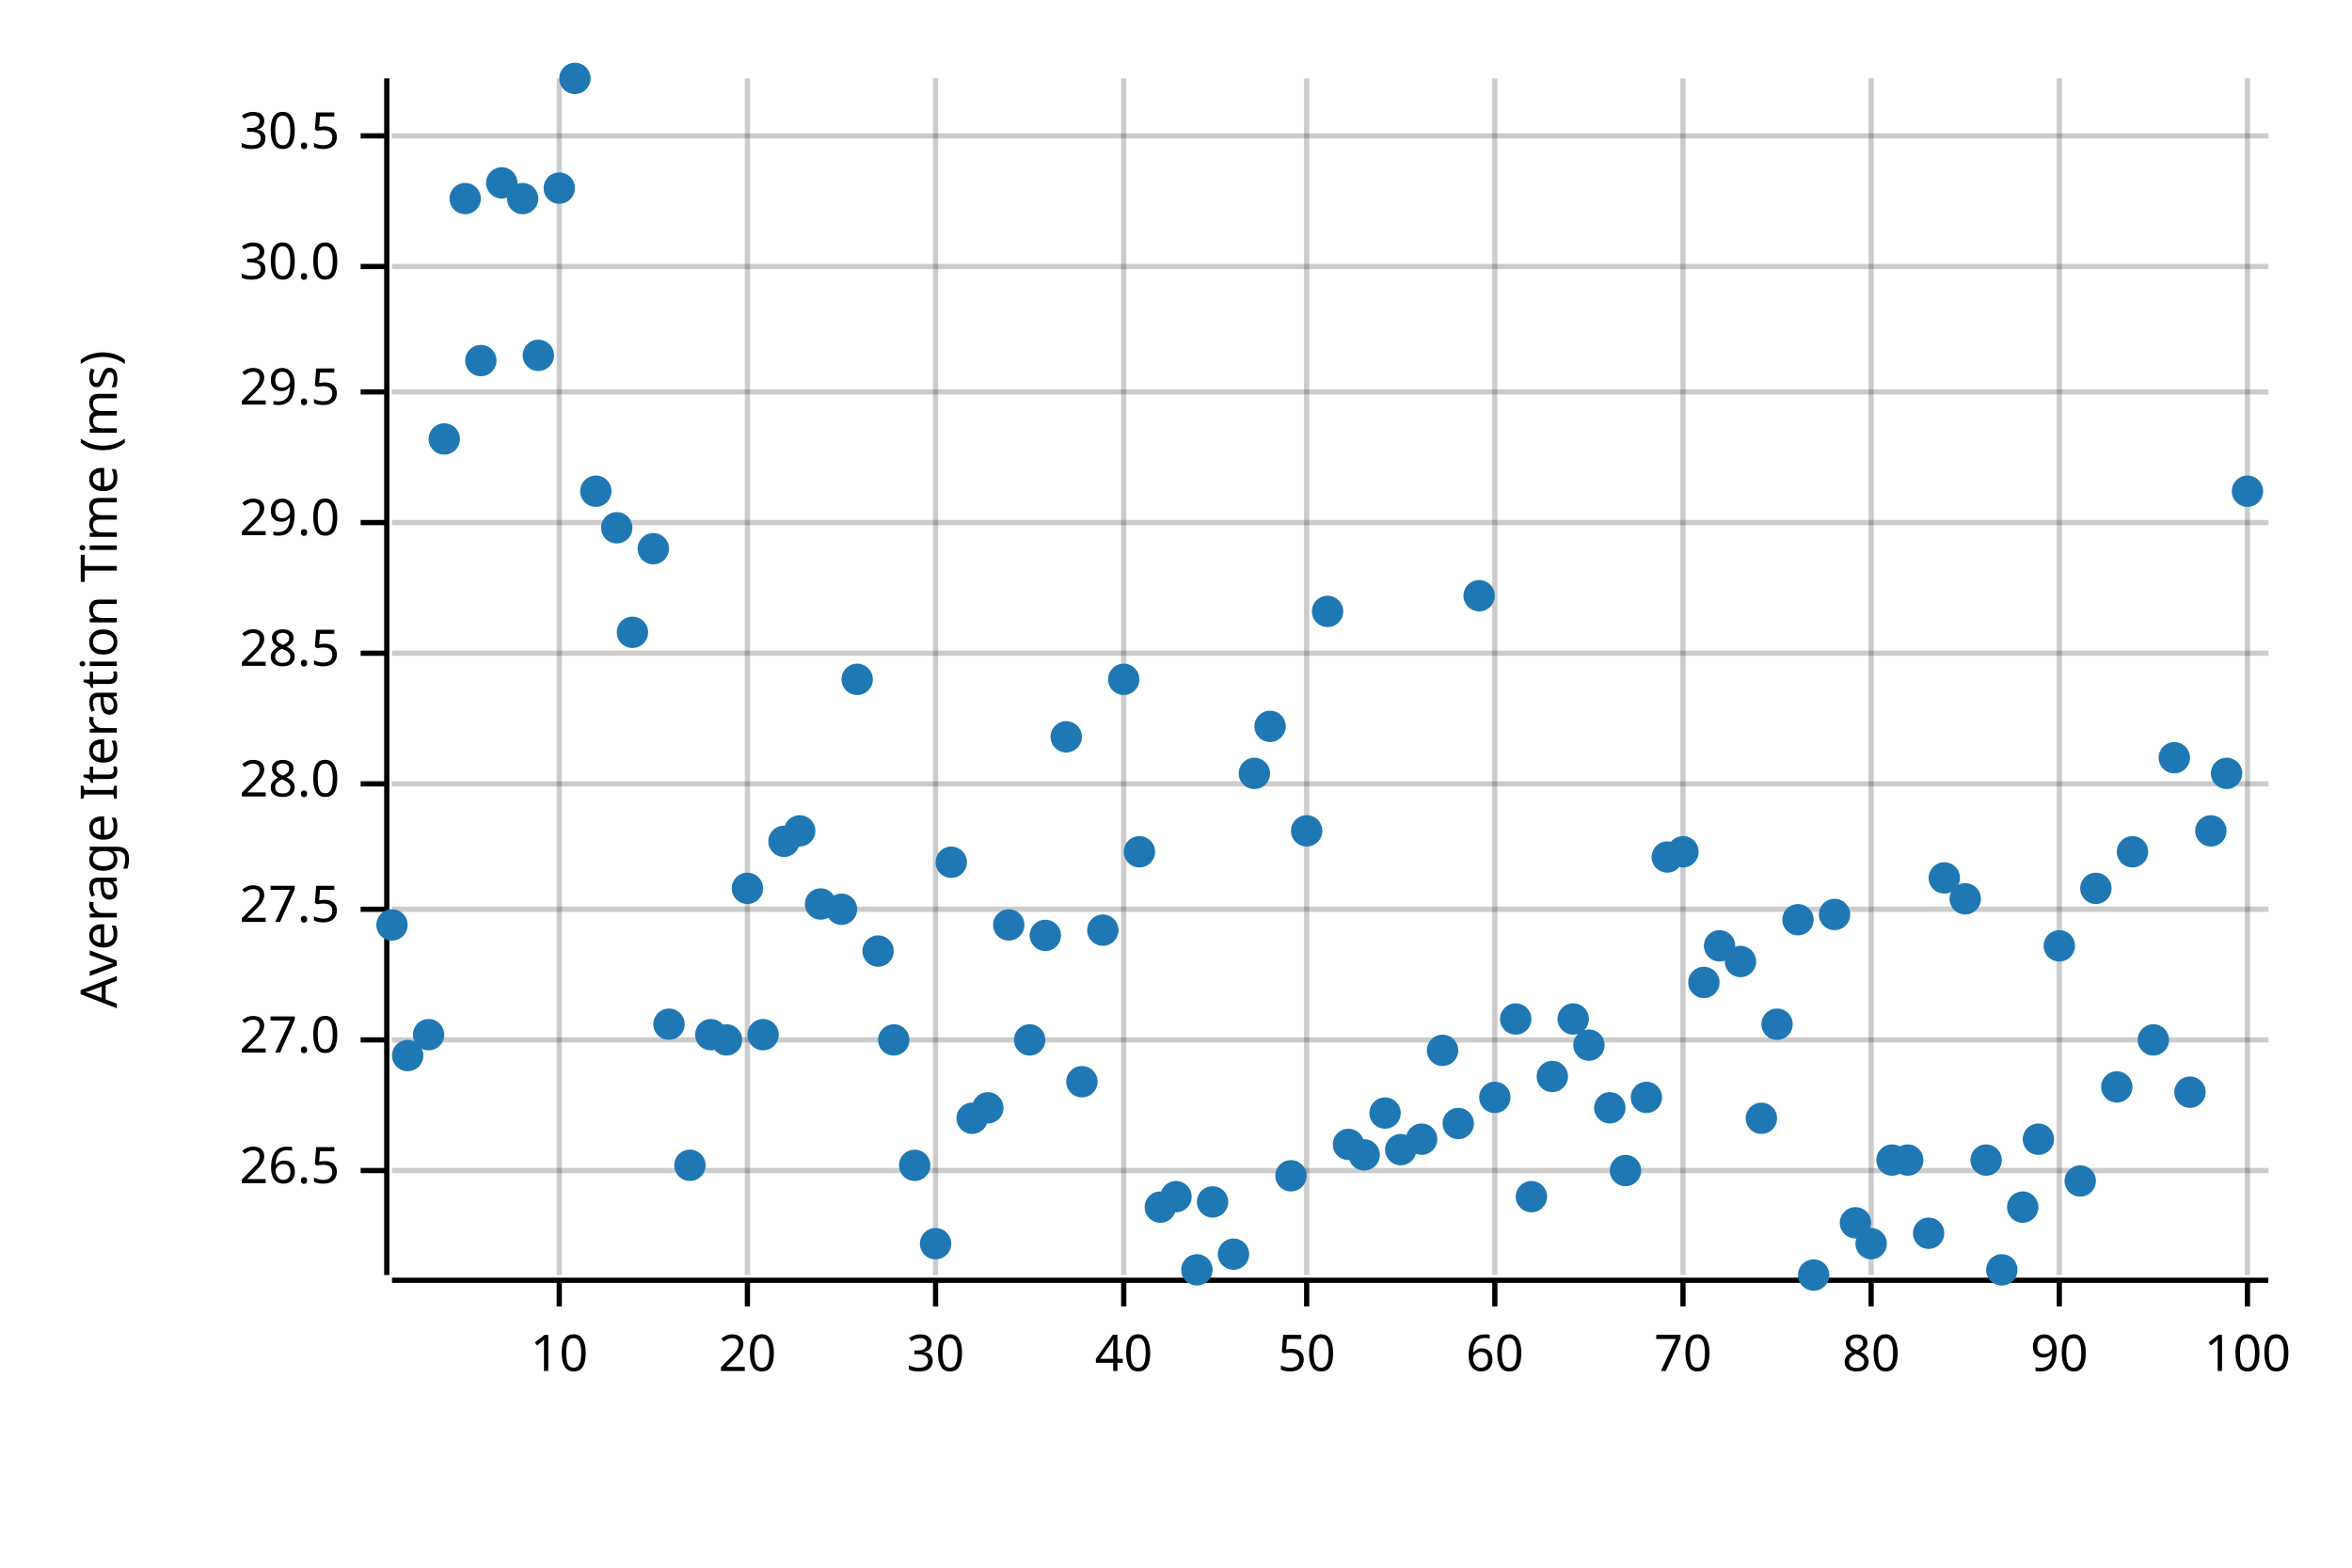
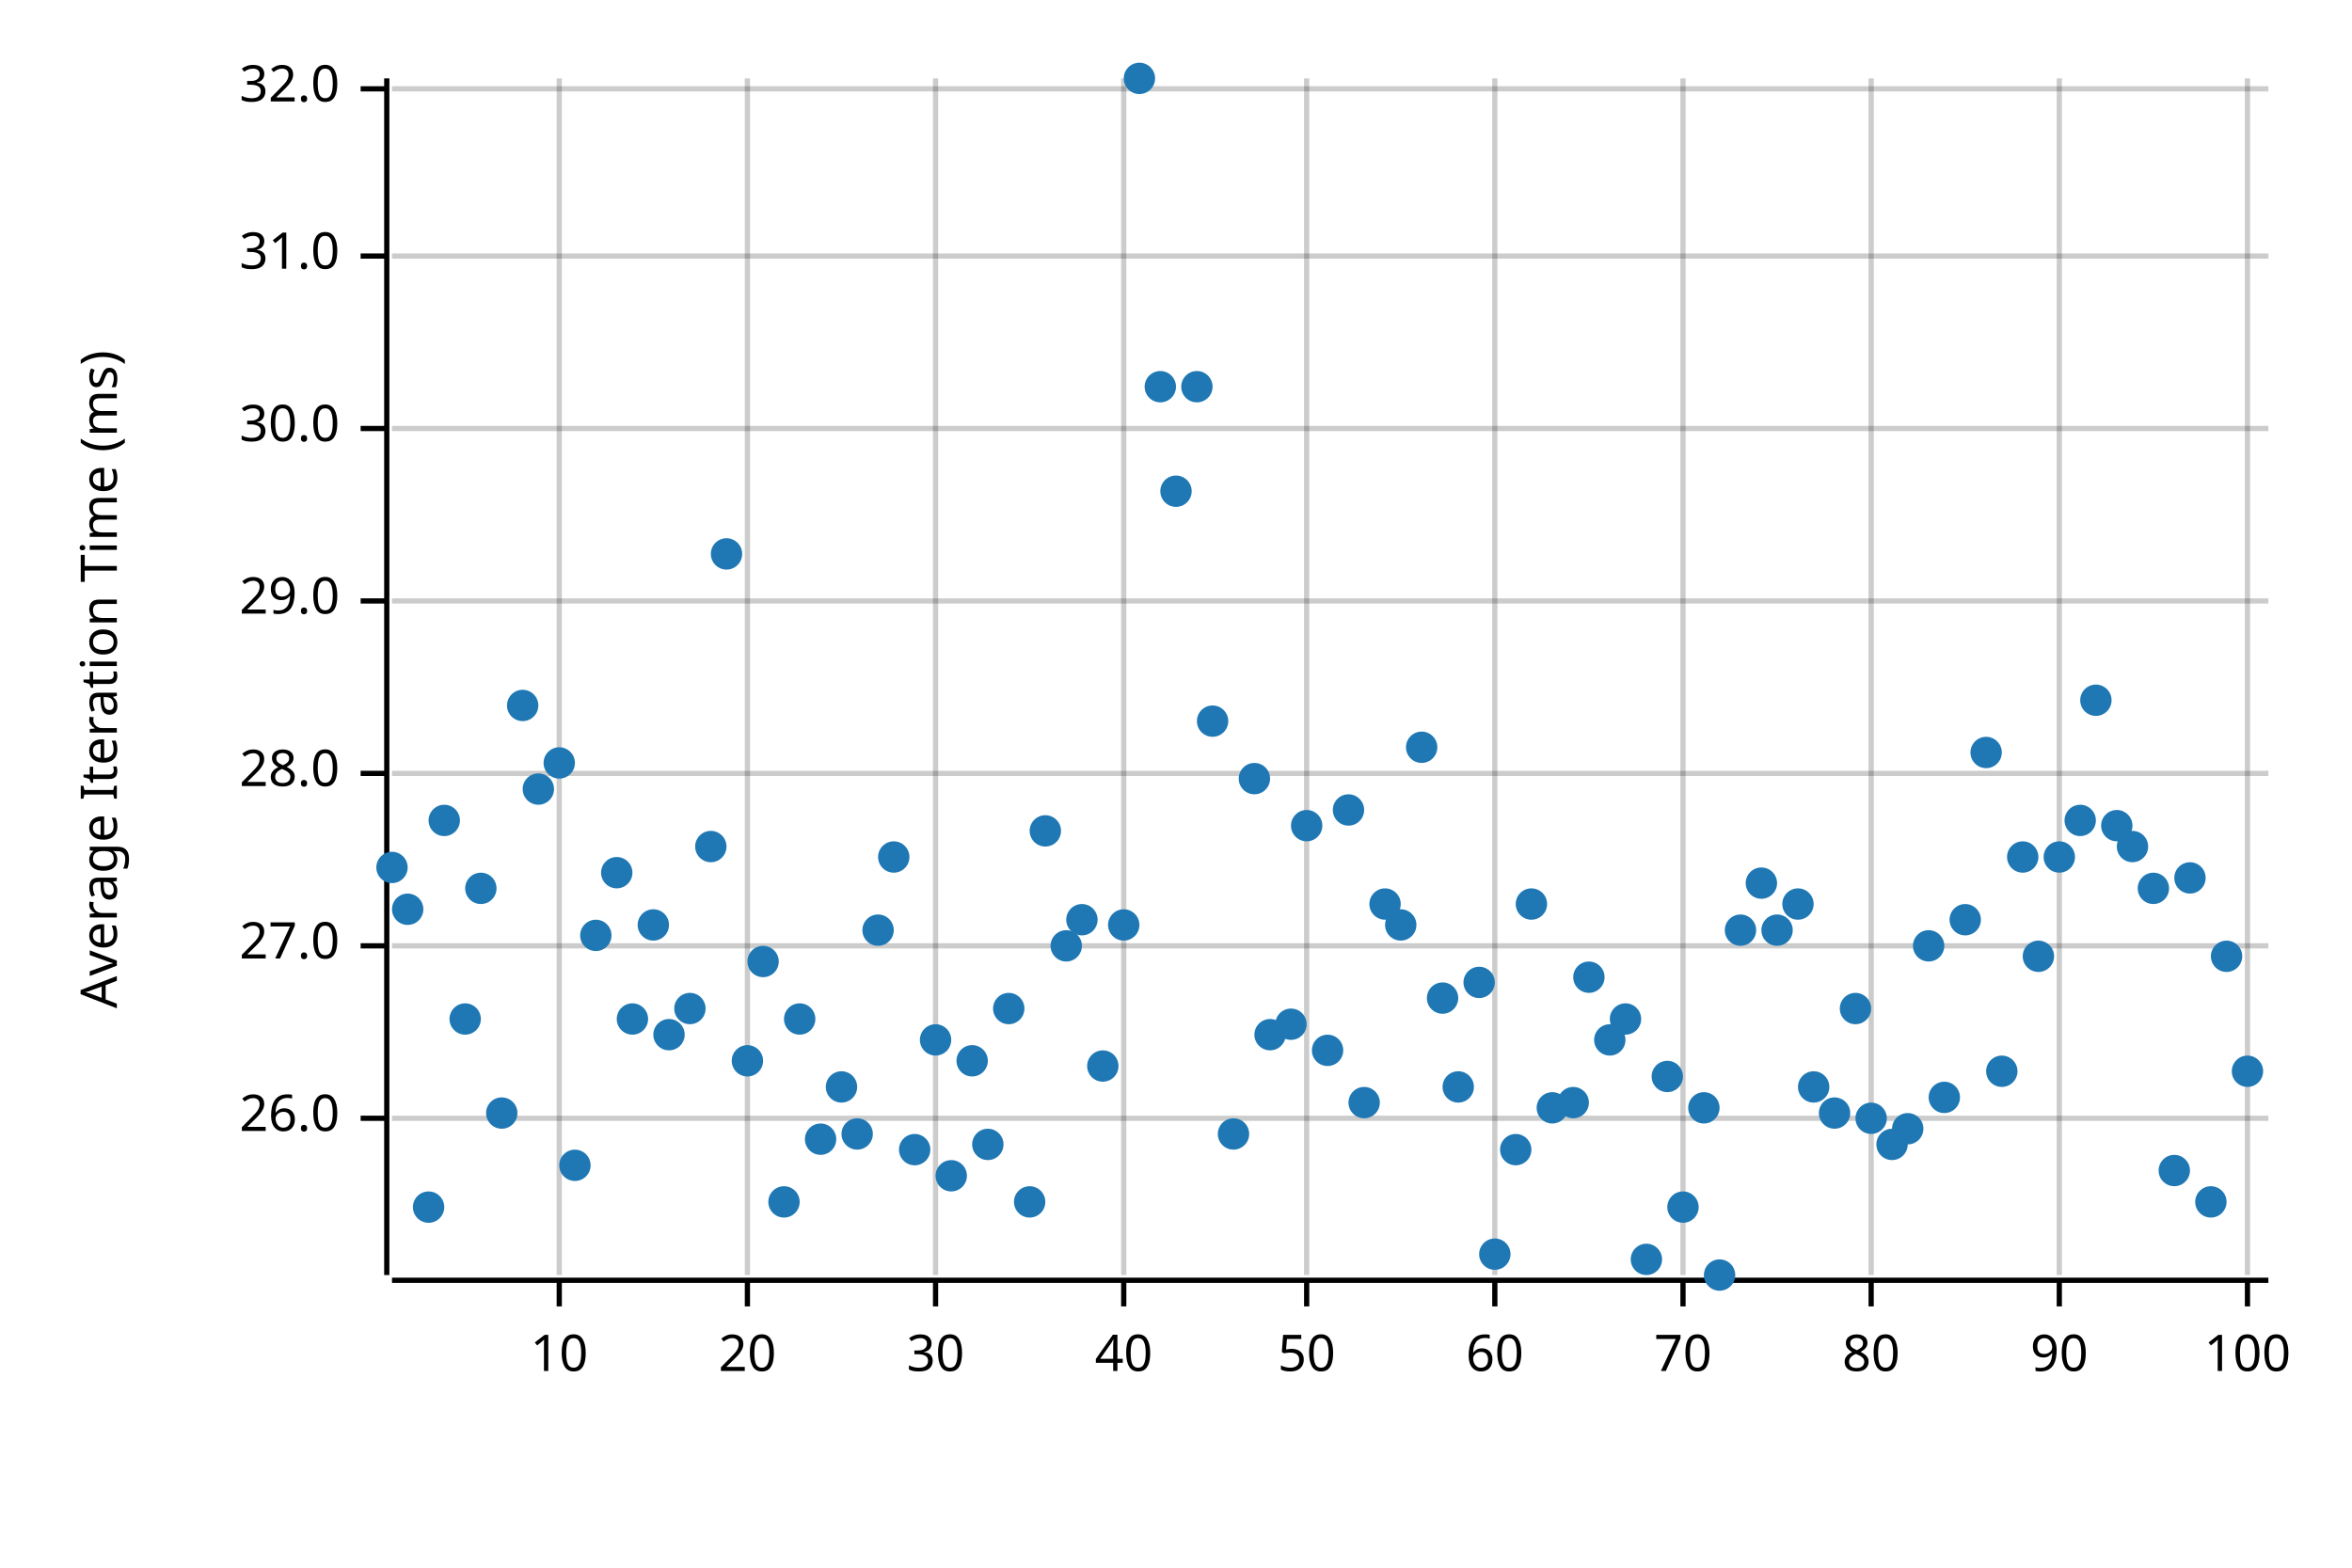
<svg xmlns="http://www.w3.org/2000/svg" width="450" height="300" viewBox="0 0 450 300">
  <text x="15" y="130" dy="0.76em" text-anchor="middle" font-family="sans-serif" font-size="9.677" opacity="1" fill="#000000" transform="rotate(270, 15, 130)">
Average Iteration Time (ms)
</text>
  <line opacity="0.2" stroke="#000000" stroke-width="1" x1="107" y1="244" x2="107" y2="15" />
  <line opacity="0.2" stroke="#000000" stroke-width="1" x1="143" y1="244" x2="143" y2="15" />
  <line opacity="0.2" stroke="#000000" stroke-width="1" x1="179" y1="244" x2="179" y2="15" />
  <line opacity="0.2" stroke="#000000" stroke-width="1" x1="215" y1="244" x2="215" y2="15" />
  <line opacity="0.2" stroke="#000000" stroke-width="1" x1="250" y1="244" x2="250" y2="15" />
  <line opacity="0.2" stroke="#000000" stroke-width="1" x1="286" y1="244" x2="286" y2="15" />
  <line opacity="0.2" stroke="#000000" stroke-width="1" x1="322" y1="244" x2="322" y2="15" />
  <line opacity="0.2" stroke="#000000" stroke-width="1" x1="358" y1="244" x2="358" y2="15" />
  <line opacity="0.2" stroke="#000000" stroke-width="1" x1="394" y1="244" x2="394" y2="15" />
  <line opacity="0.2" stroke="#000000" stroke-width="1" x1="430" y1="244" x2="430" y2="15" />
-   <line opacity="0.2" stroke="#000000" stroke-width="1" x1="75" y1="224" x2="434" y2="224" />
-   <line opacity="0.2" stroke="#000000" stroke-width="1" x1="75" y1="199" x2="434" y2="199" />
-   <line opacity="0.2" stroke="#000000" stroke-width="1" x1="75" y1="174" x2="434" y2="174" />
-   <line opacity="0.2" stroke="#000000" stroke-width="1" x1="75" y1="150" x2="434" y2="150" />
-   <line opacity="0.2" stroke="#000000" stroke-width="1" x1="75" y1="125" x2="434" y2="125" />
-   <line opacity="0.2" stroke="#000000" stroke-width="1" x1="75" y1="100" x2="434" y2="100" />
-   <line opacity="0.2" stroke="#000000" stroke-width="1" x1="75" y1="75" x2="434" y2="75" />
-   <line opacity="0.2" stroke="#000000" stroke-width="1" x1="75" y1="51" x2="434" y2="51" />
-   <line opacity="0.2" stroke="#000000" stroke-width="1" x1="75" y1="26" x2="434" y2="26" />
+   <line opacity="0.2" stroke="#000000" stroke-width="1" x1="75" y1="214" x2="434" y2="214" />
+   <line opacity="0.2" stroke="#000000" stroke-width="1" x1="75" y1="181" x2="434" y2="181" />
+   <line opacity="0.2" stroke="#000000" stroke-width="1" x1="75" y1="148" x2="434" y2="148" />
+   <line opacity="0.2" stroke="#000000" stroke-width="1" x1="75" y1="115" x2="434" y2="115" />
+   <line opacity="0.2" stroke="#000000" stroke-width="1" x1="75" y1="82" x2="434" y2="82" />
+   <line opacity="0.2" stroke="#000000" stroke-width="1" x1="75" y1="49" x2="434" y2="49" />
+   <line opacity="0.2" stroke="#000000" stroke-width="1" x1="75" y1="17" x2="434" y2="17" />
  <polyline fill="none" opacity="1" stroke="#000000" stroke-width="1" points="74,15 74,244 " />
-   <text x="65" y="224" dy="0.5ex" text-anchor="end" font-family="sans-serif" font-size="9.677" opacity="1" fill="#000000">
- 26.5
+   <text x="65" y="214" dy="0.5ex" text-anchor="end" font-family="sans-serif" font-size="9.677" opacity="1" fill="#000000">
+ 26.0
</text>
-   <polyline fill="none" opacity="1" stroke="#000000" stroke-width="1" points="69,224 74,224 " />
-   <text x="65" y="199" dy="0.5ex" text-anchor="end" font-family="sans-serif" font-size="9.677" opacity="1" fill="#000000">
+   <polyline fill="none" opacity="1" stroke="#000000" stroke-width="1" points="69,214 74,214 " />
+   <text x="65" y="181" dy="0.5ex" text-anchor="end" font-family="sans-serif" font-size="9.677" opacity="1" fill="#000000">
27.0
</text>
-   <polyline fill="none" opacity="1" stroke="#000000" stroke-width="1" points="69,199 74,199 " />
-   <text x="65" y="174" dy="0.5ex" text-anchor="end" font-family="sans-serif" font-size="9.677" opacity="1" fill="#000000">
- 27.5
- </text>
-   <polyline fill="none" opacity="1" stroke="#000000" stroke-width="1" points="69,174 74,174 " />
-   <text x="65" y="150" dy="0.5ex" text-anchor="end" font-family="sans-serif" font-size="9.677" opacity="1" fill="#000000">
+   <polyline fill="none" opacity="1" stroke="#000000" stroke-width="1" points="69,181 74,181 " />
+   <text x="65" y="148" dy="0.5ex" text-anchor="end" font-family="sans-serif" font-size="9.677" opacity="1" fill="#000000">
28.0
</text>
-   <polyline fill="none" opacity="1" stroke="#000000" stroke-width="1" points="69,150 74,150 " />
-   <text x="65" y="125" dy="0.5ex" text-anchor="end" font-family="sans-serif" font-size="9.677" opacity="1" fill="#000000">
- 28.5
- </text>
-   <polyline fill="none" opacity="1" stroke="#000000" stroke-width="1" points="69,125 74,125 " />
-   <text x="65" y="100" dy="0.5ex" text-anchor="end" font-family="sans-serif" font-size="9.677" opacity="1" fill="#000000">
+   <polyline fill="none" opacity="1" stroke="#000000" stroke-width="1" points="69,148 74,148 " />
+   <text x="65" y="115" dy="0.5ex" text-anchor="end" font-family="sans-serif" font-size="9.677" opacity="1" fill="#000000">
29.0
</text>
-   <polyline fill="none" opacity="1" stroke="#000000" stroke-width="1" points="69,100 74,100 " />
-   <text x="65" y="75" dy="0.5ex" text-anchor="end" font-family="sans-serif" font-size="9.677" opacity="1" fill="#000000">
- 29.5
- </text>
-   <polyline fill="none" opacity="1" stroke="#000000" stroke-width="1" points="69,75 74,75 " />
-   <text x="65" y="51" dy="0.5ex" text-anchor="end" font-family="sans-serif" font-size="9.677" opacity="1" fill="#000000">
+   <polyline fill="none" opacity="1" stroke="#000000" stroke-width="1" points="69,115 74,115 " />
+   <text x="65" y="82" dy="0.5ex" text-anchor="end" font-family="sans-serif" font-size="9.677" opacity="1" fill="#000000">
30.0
</text>
-   <polyline fill="none" opacity="1" stroke="#000000" stroke-width="1" points="69,51 74,51 " />
-   <text x="65" y="26" dy="0.5ex" text-anchor="end" font-family="sans-serif" font-size="9.677" opacity="1" fill="#000000">
- 30.5
+   <polyline fill="none" opacity="1" stroke="#000000" stroke-width="1" points="69,82 74,82 " />
+   <text x="65" y="49" dy="0.5ex" text-anchor="end" font-family="sans-serif" font-size="9.677" opacity="1" fill="#000000">
+ 31.0
</text>
-   <polyline fill="none" opacity="1" stroke="#000000" stroke-width="1" points="69,26 74,26 " />
+   <polyline fill="none" opacity="1" stroke="#000000" stroke-width="1" points="69,49 74,49 " />
+   <text x="65" y="17" dy="0.5ex" text-anchor="end" font-family="sans-serif" font-size="9.677" opacity="1" fill="#000000">
+ 32.0
+ </text>
+   <polyline fill="none" opacity="1" stroke="#000000" stroke-width="1" points="69,17 74,17 " />
  <polyline fill="none" opacity="1" stroke="#000000" stroke-width="1" points="75,245 434,245 " />
  <text x="107" y="255" dy="0.76em" text-anchor="middle" font-family="sans-serif" font-size="9.677" opacity="1" fill="#000000">
10
</text>
  <polyline fill="none" opacity="1" stroke="#000000" stroke-width="1" points="107,245 107,250 " />
  <text x="143" y="255" dy="0.76em" text-anchor="middle" font-family="sans-serif" font-size="9.677" opacity="1" fill="#000000">
20
</text>
  <polyline fill="none" opacity="1" stroke="#000000" stroke-width="1" points="143,245 143,250 " />
  <text x="179" y="255" dy="0.76em" text-anchor="middle" font-family="sans-serif" font-size="9.677" opacity="1" fill="#000000">
30
</text>
  <polyline fill="none" opacity="1" stroke="#000000" stroke-width="1" points="179,245 179,250 " />
  <text x="215" y="255" dy="0.76em" text-anchor="middle" font-family="sans-serif" font-size="9.677" opacity="1" fill="#000000">
40
</text>
  <polyline fill="none" opacity="1" stroke="#000000" stroke-width="1" points="215,245 215,250 " />
  <text x="250" y="255" dy="0.76em" text-anchor="middle" font-family="sans-serif" font-size="9.677" opacity="1" fill="#000000">
50
</text>
  <polyline fill="none" opacity="1" stroke="#000000" stroke-width="1" points="250,245 250,250 " />
  <text x="286" y="255" dy="0.76em" text-anchor="middle" font-family="sans-serif" font-size="9.677" opacity="1" fill="#000000">
60
</text>
  <polyline fill="none" opacity="1" stroke="#000000" stroke-width="1" points="286,245 286,250 " />
  <text x="322" y="255" dy="0.76em" text-anchor="middle" font-family="sans-serif" font-size="9.677" opacity="1" fill="#000000">
70
</text>
  <polyline fill="none" opacity="1" stroke="#000000" stroke-width="1" points="322,245 322,250 " />
  <text x="358" y="255" dy="0.76em" text-anchor="middle" font-family="sans-serif" font-size="9.677" opacity="1" fill="#000000">
80
</text>
  <polyline fill="none" opacity="1" stroke="#000000" stroke-width="1" points="358,245 358,250 " />
  <text x="394" y="255" dy="0.76em" text-anchor="middle" font-family="sans-serif" font-size="9.677" opacity="1" fill="#000000">
90
</text>
  <polyline fill="none" opacity="1" stroke="#000000" stroke-width="1" points="394,245 394,250 " />
  <text x="430" y="255" dy="0.76em" text-anchor="middle" font-family="sans-serif" font-size="9.677" opacity="1" fill="#000000">
100
</text>
  <polyline fill="none" opacity="1" stroke="#000000" stroke-width="1" points="430,245 430,250 " />
-   <circle cx="75" cy="177" r="3" opacity="1" fill="#1F78B4" stroke="none" stroke-width="1" />
-   <circle cx="78" cy="202" r="3" opacity="1" fill="#1F78B4" stroke="none" stroke-width="1" />
-   <circle cx="82" cy="198" r="3" opacity="1" fill="#1F78B4" stroke="none" stroke-width="1" />
-   <circle cx="85" cy="84" r="3" opacity="1" fill="#1F78B4" stroke="none" stroke-width="1" />
-   <circle cx="89" cy="38" r="3" opacity="1" fill="#1F78B4" stroke="none" stroke-width="1" />
-   <circle cx="92" cy="69" r="3" opacity="1" fill="#1F78B4" stroke="none" stroke-width="1" />
-   <circle cx="96" cy="35" r="3" opacity="1" fill="#1F78B4" stroke="none" stroke-width="1" />
-   <circle cx="100" cy="38" r="3" opacity="1" fill="#1F78B4" stroke="none" stroke-width="1" />
-   <circle cx="103" cy="68" r="3" opacity="1" fill="#1F78B4" stroke="none" stroke-width="1" />
-   <circle cx="107" cy="36" r="3" opacity="1" fill="#1F78B4" stroke="none" stroke-width="1" />
-   <circle cx="110" cy="15" r="3" opacity="1" fill="#1F78B4" stroke="none" stroke-width="1" />
-   <circle cx="114" cy="94" r="3" opacity="1" fill="#1F78B4" stroke="none" stroke-width="1" />
-   <circle cx="118" cy="101" r="3" opacity="1" fill="#1F78B4" stroke="none" stroke-width="1" />
-   <circle cx="121" cy="121" r="3" opacity="1" fill="#1F78B4" stroke="none" stroke-width="1" />
-   <circle cx="125" cy="105" r="3" opacity="1" fill="#1F78B4" stroke="none" stroke-width="1" />
-   <circle cx="128" cy="196" r="3" opacity="1" fill="#1F78B4" stroke="none" stroke-width="1" />
-   <circle cx="132" cy="223" r="3" opacity="1" fill="#1F78B4" stroke="none" stroke-width="1" />
-   <circle cx="136" cy="198" r="3" opacity="1" fill="#1F78B4" stroke="none" stroke-width="1" />
-   <circle cx="139" cy="199" r="3" opacity="1" fill="#1F78B4" stroke="none" stroke-width="1" />
-   <circle cx="143" cy="170" r="3" opacity="1" fill="#1F78B4" stroke="none" stroke-width="1" />
-   <circle cx="146" cy="198" r="3" opacity="1" fill="#1F78B4" stroke="none" stroke-width="1" />
-   <circle cx="150" cy="161" r="3" opacity="1" fill="#1F78B4" stroke="none" stroke-width="1" />
-   <circle cx="153" cy="159" r="3" opacity="1" fill="#1F78B4" stroke="none" stroke-width="1" />
-   <circle cx="157" cy="173" r="3" opacity="1" fill="#1F78B4" stroke="none" stroke-width="1" />
-   <circle cx="161" cy="174" r="3" opacity="1" fill="#1F78B4" stroke="none" stroke-width="1" />
-   <circle cx="164" cy="130" r="3" opacity="1" fill="#1F78B4" stroke="none" stroke-width="1" />
-   <circle cx="168" cy="182" r="3" opacity="1" fill="#1F78B4" stroke="none" stroke-width="1" />
-   <circle cx="171" cy="199" r="3" opacity="1" fill="#1F78B4" stroke="none" stroke-width="1" />
-   <circle cx="175" cy="223" r="3" opacity="1" fill="#1F78B4" stroke="none" stroke-width="1" />
-   <circle cx="179" cy="238" r="3" opacity="1" fill="#1F78B4" stroke="none" stroke-width="1" />
-   <circle cx="182" cy="165" r="3" opacity="1" fill="#1F78B4" stroke="none" stroke-width="1" />
-   <circle cx="186" cy="214" r="3" opacity="1" fill="#1F78B4" stroke="none" stroke-width="1" />
-   <circle cx="189" cy="212" r="3" opacity="1" fill="#1F78B4" stroke="none" stroke-width="1" />
-   <circle cx="193" cy="177" r="3" opacity="1" fill="#1F78B4" stroke="none" stroke-width="1" />
-   <circle cx="197" cy="199" r="3" opacity="1" fill="#1F78B4" stroke="none" stroke-width="1" />
-   <circle cx="200" cy="179" r="3" opacity="1" fill="#1F78B4" stroke="none" stroke-width="1" />
-   <circle cx="204" cy="141" r="3" opacity="1" fill="#1F78B4" stroke="none" stroke-width="1" />
-   <circle cx="207" cy="207" r="3" opacity="1" fill="#1F78B4" stroke="none" stroke-width="1" />
-   <circle cx="211" cy="178" r="3" opacity="1" fill="#1F78B4" stroke="none" stroke-width="1" />
-   <circle cx="215" cy="130" r="3" opacity="1" fill="#1F78B4" stroke="none" stroke-width="1" />
-   <circle cx="218" cy="163" r="3" opacity="1" fill="#1F78B4" stroke="none" stroke-width="1" />
-   <circle cx="222" cy="231" r="3" opacity="1" fill="#1F78B4" stroke="none" stroke-width="1" />
-   <circle cx="225" cy="229" r="3" opacity="1" fill="#1F78B4" stroke="none" stroke-width="1" />
-   <circle cx="229" cy="243" r="3" opacity="1" fill="#1F78B4" stroke="none" stroke-width="1" />
-   <circle cx="232" cy="230" r="3" opacity="1" fill="#1F78B4" stroke="none" stroke-width="1" />
-   <circle cx="236" cy="240" r="3" opacity="1" fill="#1F78B4" stroke="none" stroke-width="1" />
-   <circle cx="240" cy="148" r="3" opacity="1" fill="#1F78B4" stroke="none" stroke-width="1" />
-   <circle cx="243" cy="139" r="3" opacity="1" fill="#1F78B4" stroke="none" stroke-width="1" />
-   <circle cx="247" cy="225" r="3" opacity="1" fill="#1F78B4" stroke="none" stroke-width="1" />
-   <circle cx="250" cy="159" r="3" opacity="1" fill="#1F78B4" stroke="none" stroke-width="1" />
-   <circle cx="254" cy="117" r="3" opacity="1" fill="#1F78B4" stroke="none" stroke-width="1" />
-   <circle cx="258" cy="219" r="3" opacity="1" fill="#1F78B4" stroke="none" stroke-width="1" />
-   <circle cx="261" cy="221" r="3" opacity="1" fill="#1F78B4" stroke="none" stroke-width="1" />
-   <circle cx="265" cy="213" r="3" opacity="1" fill="#1F78B4" stroke="none" stroke-width="1" />
-   <circle cx="268" cy="220" r="3" opacity="1" fill="#1F78B4" stroke="none" stroke-width="1" />
-   <circle cx="272" cy="218" r="3" opacity="1" fill="#1F78B4" stroke="none" stroke-width="1" />
-   <circle cx="276" cy="201" r="3" opacity="1" fill="#1F78B4" stroke="none" stroke-width="1" />
-   <circle cx="279" cy="215" r="3" opacity="1" fill="#1F78B4" stroke="none" stroke-width="1" />
-   <circle cx="283" cy="114" r="3" opacity="1" fill="#1F78B4" stroke="none" stroke-width="1" />
-   <circle cx="286" cy="210" r="3" opacity="1" fill="#1F78B4" stroke="none" stroke-width="1" />
-   <circle cx="290" cy="195" r="3" opacity="1" fill="#1F78B4" stroke="none" stroke-width="1" />
-   <circle cx="293" cy="229" r="3" opacity="1" fill="#1F78B4" stroke="none" stroke-width="1" />
-   <circle cx="297" cy="206" r="3" opacity="1" fill="#1F78B4" stroke="none" stroke-width="1" />
-   <circle cx="301" cy="195" r="3" opacity="1" fill="#1F78B4" stroke="none" stroke-width="1" />
-   <circle cx="304" cy="200" r="3" opacity="1" fill="#1F78B4" stroke="none" stroke-width="1" />
-   <circle cx="308" cy="212" r="3" opacity="1" fill="#1F78B4" stroke="none" stroke-width="1" />
-   <circle cx="311" cy="224" r="3" opacity="1" fill="#1F78B4" stroke="none" stroke-width="1" />
-   <circle cx="315" cy="210" r="3" opacity="1" fill="#1F78B4" stroke="none" stroke-width="1" />
-   <circle cx="319" cy="164" r="3" opacity="1" fill="#1F78B4" stroke="none" stroke-width="1" />
-   <circle cx="322" cy="163" r="3" opacity="1" fill="#1F78B4" stroke="none" stroke-width="1" />
-   <circle cx="326" cy="188" r="3" opacity="1" fill="#1F78B4" stroke="none" stroke-width="1" />
-   <circle cx="329" cy="181" r="3" opacity="1" fill="#1F78B4" stroke="none" stroke-width="1" />
-   <circle cx="333" cy="184" r="3" opacity="1" fill="#1F78B4" stroke="none" stroke-width="1" />
-   <circle cx="337" cy="214" r="3" opacity="1" fill="#1F78B4" stroke="none" stroke-width="1" />
-   <circle cx="340" cy="196" r="3" opacity="1" fill="#1F78B4" stroke="none" stroke-width="1" />
-   <circle cx="344" cy="176" r="3" opacity="1" fill="#1F78B4" stroke="none" stroke-width="1" />
-   <circle cx="347" cy="244" r="3" opacity="1" fill="#1F78B4" stroke="none" stroke-width="1" />
-   <circle cx="351" cy="175" r="3" opacity="1" fill="#1F78B4" stroke="none" stroke-width="1" />
-   <circle cx="355" cy="234" r="3" opacity="1" fill="#1F78B4" stroke="none" stroke-width="1" />
-   <circle cx="358" cy="238" r="3" opacity="1" fill="#1F78B4" stroke="none" stroke-width="1" />
-   <circle cx="362" cy="222" r="3" opacity="1" fill="#1F78B4" stroke="none" stroke-width="1" />
-   <circle cx="365" cy="222" r="3" opacity="1" fill="#1F78B4" stroke="none" stroke-width="1" />
-   <circle cx="369" cy="236" r="3" opacity="1" fill="#1F78B4" stroke="none" stroke-width="1" />
-   <circle cx="372" cy="168" r="3" opacity="1" fill="#1F78B4" stroke="none" stroke-width="1" />
-   <circle cx="376" cy="172" r="3" opacity="1" fill="#1F78B4" stroke="none" stroke-width="1" />
-   <circle cx="380" cy="222" r="3" opacity="1" fill="#1F78B4" stroke="none" stroke-width="1" />
-   <circle cx="383" cy="243" r="3" opacity="1" fill="#1F78B4" stroke="none" stroke-width="1" />
-   <circle cx="387" cy="231" r="3" opacity="1" fill="#1F78B4" stroke="none" stroke-width="1" />
-   <circle cx="390" cy="218" r="3" opacity="1" fill="#1F78B4" stroke="none" stroke-width="1" />
-   <circle cx="394" cy="181" r="3" opacity="1" fill="#1F78B4" stroke="none" stroke-width="1" />
-   <circle cx="398" cy="226" r="3" opacity="1" fill="#1F78B4" stroke="none" stroke-width="1" />
-   <circle cx="401" cy="170" r="3" opacity="1" fill="#1F78B4" stroke="none" stroke-width="1" />
-   <circle cx="405" cy="208" r="3" opacity="1" fill="#1F78B4" stroke="none" stroke-width="1" />
-   <circle cx="408" cy="163" r="3" opacity="1" fill="#1F78B4" stroke="none" stroke-width="1" />
-   <circle cx="412" cy="199" r="3" opacity="1" fill="#1F78B4" stroke="none" stroke-width="1" />
-   <circle cx="416" cy="145" r="3" opacity="1" fill="#1F78B4" stroke="none" stroke-width="1" />
-   <circle cx="419" cy="209" r="3" opacity="1" fill="#1F78B4" stroke="none" stroke-width="1" />
-   <circle cx="423" cy="159" r="3" opacity="1" fill="#1F78B4" stroke="none" stroke-width="1" />
-   <circle cx="426" cy="148" r="3" opacity="1" fill="#1F78B4" stroke="none" stroke-width="1" />
-   <circle cx="430" cy="94" r="3" opacity="1" fill="#1F78B4" stroke="none" stroke-width="1" />
+   <circle cx="75" cy="166" r="3" opacity="1" fill="#1F78B4" stroke="none" stroke-width="1" />
+   <circle cx="78" cy="174" r="3" opacity="1" fill="#1F78B4" stroke="none" stroke-width="1" />
+   <circle cx="82" cy="231" r="3" opacity="1" fill="#1F78B4" stroke="none" stroke-width="1" />
+   <circle cx="85" cy="157" r="3" opacity="1" fill="#1F78B4" stroke="none" stroke-width="1" />
+   <circle cx="89" cy="195" r="3" opacity="1" fill="#1F78B4" stroke="none" stroke-width="1" />
+   <circle cx="92" cy="170" r="3" opacity="1" fill="#1F78B4" stroke="none" stroke-width="1" />
+   <circle cx="96" cy="213" r="3" opacity="1" fill="#1F78B4" stroke="none" stroke-width="1" />
+   <circle cx="100" cy="135" r="3" opacity="1" fill="#1F78B4" stroke="none" stroke-width="1" />
+   <circle cx="103" cy="151" r="3" opacity="1" fill="#1F78B4" stroke="none" stroke-width="1" />
+   <circle cx="107" cy="146" r="3" opacity="1" fill="#1F78B4" stroke="none" stroke-width="1" />
+   <circle cx="110" cy="223" r="3" opacity="1" fill="#1F78B4" stroke="none" stroke-width="1" />
+   <circle cx="114" cy="179" r="3" opacity="1" fill="#1F78B4" stroke="none" stroke-width="1" />
+   <circle cx="118" cy="167" r="3" opacity="1" fill="#1F78B4" stroke="none" stroke-width="1" />
+   <circle cx="121" cy="195" r="3" opacity="1" fill="#1F78B4" stroke="none" stroke-width="1" />
+   <circle cx="125" cy="177" r="3" opacity="1" fill="#1F78B4" stroke="none" stroke-width="1" />
+   <circle cx="128" cy="198" r="3" opacity="1" fill="#1F78B4" stroke="none" stroke-width="1" />
+   <circle cx="132" cy="193" r="3" opacity="1" fill="#1F78B4" stroke="none" stroke-width="1" />
+   <circle cx="136" cy="162" r="3" opacity="1" fill="#1F78B4" stroke="none" stroke-width="1" />
+   <circle cx="139" cy="106" r="3" opacity="1" fill="#1F78B4" stroke="none" stroke-width="1" />
+   <circle cx="143" cy="203" r="3" opacity="1" fill="#1F78B4" stroke="none" stroke-width="1" />
+   <circle cx="146" cy="184" r="3" opacity="1" fill="#1F78B4" stroke="none" stroke-width="1" />
+   <circle cx="150" cy="230" r="3" opacity="1" fill="#1F78B4" stroke="none" stroke-width="1" />
+   <circle cx="153" cy="195" r="3" opacity="1" fill="#1F78B4" stroke="none" stroke-width="1" />
+   <circle cx="157" cy="218" r="3" opacity="1" fill="#1F78B4" stroke="none" stroke-width="1" />
+   <circle cx="161" cy="208" r="3" opacity="1" fill="#1F78B4" stroke="none" stroke-width="1" />
+   <circle cx="164" cy="217" r="3" opacity="1" fill="#1F78B4" stroke="none" stroke-width="1" />
+   <circle cx="168" cy="178" r="3" opacity="1" fill="#1F78B4" stroke="none" stroke-width="1" />
+   <circle cx="171" cy="164" r="3" opacity="1" fill="#1F78B4" stroke="none" stroke-width="1" />
+   <circle cx="175" cy="220" r="3" opacity="1" fill="#1F78B4" stroke="none" stroke-width="1" />
+   <circle cx="179" cy="199" r="3" opacity="1" fill="#1F78B4" stroke="none" stroke-width="1" />
+   <circle cx="182" cy="225" r="3" opacity="1" fill="#1F78B4" stroke="none" stroke-width="1" />
+   <circle cx="186" cy="203" r="3" opacity="1" fill="#1F78B4" stroke="none" stroke-width="1" />
+   <circle cx="189" cy="219" r="3" opacity="1" fill="#1F78B4" stroke="none" stroke-width="1" />
+   <circle cx="193" cy="193" r="3" opacity="1" fill="#1F78B4" stroke="none" stroke-width="1" />
+   <circle cx="197" cy="230" r="3" opacity="1" fill="#1F78B4" stroke="none" stroke-width="1" />
+   <circle cx="200" cy="159" r="3" opacity="1" fill="#1F78B4" stroke="none" stroke-width="1" />
+   <circle cx="204" cy="181" r="3" opacity="1" fill="#1F78B4" stroke="none" stroke-width="1" />
+   <circle cx="207" cy="176" r="3" opacity="1" fill="#1F78B4" stroke="none" stroke-width="1" />
+   <circle cx="211" cy="204" r="3" opacity="1" fill="#1F78B4" stroke="none" stroke-width="1" />
+   <circle cx="215" cy="177" r="3" opacity="1" fill="#1F78B4" stroke="none" stroke-width="1" />
+   <circle cx="218" cy="15" r="3" opacity="1" fill="#1F78B4" stroke="none" stroke-width="1" />
+   <circle cx="222" cy="74" r="3" opacity="1" fill="#1F78B4" stroke="none" stroke-width="1" />
+   <circle cx="225" cy="94" r="3" opacity="1" fill="#1F78B4" stroke="none" stroke-width="1" />
+   <circle cx="229" cy="74" r="3" opacity="1" fill="#1F78B4" stroke="none" stroke-width="1" />
+   <circle cx="232" cy="138" r="3" opacity="1" fill="#1F78B4" stroke="none" stroke-width="1" />
+   <circle cx="236" cy="217" r="3" opacity="1" fill="#1F78B4" stroke="none" stroke-width="1" />
+   <circle cx="240" cy="149" r="3" opacity="1" fill="#1F78B4" stroke="none" stroke-width="1" />
+   <circle cx="243" cy="198" r="3" opacity="1" fill="#1F78B4" stroke="none" stroke-width="1" />
+   <circle cx="247" cy="196" r="3" opacity="1" fill="#1F78B4" stroke="none" stroke-width="1" />
+   <circle cx="250" cy="158" r="3" opacity="1" fill="#1F78B4" stroke="none" stroke-width="1" />
+   <circle cx="254" cy="201" r="3" opacity="1" fill="#1F78B4" stroke="none" stroke-width="1" />
+   <circle cx="258" cy="155" r="3" opacity="1" fill="#1F78B4" stroke="none" stroke-width="1" />
+   <circle cx="261" cy="211" r="3" opacity="1" fill="#1F78B4" stroke="none" stroke-width="1" />
+   <circle cx="265" cy="173" r="3" opacity="1" fill="#1F78B4" stroke="none" stroke-width="1" />
+   <circle cx="268" cy="177" r="3" opacity="1" fill="#1F78B4" stroke="none" stroke-width="1" />
+   <circle cx="272" cy="143" r="3" opacity="1" fill="#1F78B4" stroke="none" stroke-width="1" />
+   <circle cx="276" cy="191" r="3" opacity="1" fill="#1F78B4" stroke="none" stroke-width="1" />
+   <circle cx="279" cy="208" r="3" opacity="1" fill="#1F78B4" stroke="none" stroke-width="1" />
+   <circle cx="283" cy="188" r="3" opacity="1" fill="#1F78B4" stroke="none" stroke-width="1" />
+   <circle cx="286" cy="240" r="3" opacity="1" fill="#1F78B4" stroke="none" stroke-width="1" />
+   <circle cx="290" cy="220" r="3" opacity="1" fill="#1F78B4" stroke="none" stroke-width="1" />
+   <circle cx="293" cy="173" r="3" opacity="1" fill="#1F78B4" stroke="none" stroke-width="1" />
+   <circle cx="297" cy="212" r="3" opacity="1" fill="#1F78B4" stroke="none" stroke-width="1" />
+   <circle cx="301" cy="211" r="3" opacity="1" fill="#1F78B4" stroke="none" stroke-width="1" />
+   <circle cx="304" cy="187" r="3" opacity="1" fill="#1F78B4" stroke="none" stroke-width="1" />
+   <circle cx="308" cy="199" r="3" opacity="1" fill="#1F78B4" stroke="none" stroke-width="1" />
+   <circle cx="311" cy="195" r="3" opacity="1" fill="#1F78B4" stroke="none" stroke-width="1" />
+   <circle cx="315" cy="241" r="3" opacity="1" fill="#1F78B4" stroke="none" stroke-width="1" />
+   <circle cx="319" cy="206" r="3" opacity="1" fill="#1F78B4" stroke="none" stroke-width="1" />
+   <circle cx="322" cy="231" r="3" opacity="1" fill="#1F78B4" stroke="none" stroke-width="1" />
+   <circle cx="326" cy="212" r="3" opacity="1" fill="#1F78B4" stroke="none" stroke-width="1" />
+   <circle cx="329" cy="244" r="3" opacity="1" fill="#1F78B4" stroke="none" stroke-width="1" />
+   <circle cx="333" cy="178" r="3" opacity="1" fill="#1F78B4" stroke="none" stroke-width="1" />
+   <circle cx="337" cy="169" r="3" opacity="1" fill="#1F78B4" stroke="none" stroke-width="1" />
+   <circle cx="340" cy="178" r="3" opacity="1" fill="#1F78B4" stroke="none" stroke-width="1" />
+   <circle cx="344" cy="173" r="3" opacity="1" fill="#1F78B4" stroke="none" stroke-width="1" />
+   <circle cx="347" cy="208" r="3" opacity="1" fill="#1F78B4" stroke="none" stroke-width="1" />
+   <circle cx="351" cy="213" r="3" opacity="1" fill="#1F78B4" stroke="none" stroke-width="1" />
+   <circle cx="355" cy="193" r="3" opacity="1" fill="#1F78B4" stroke="none" stroke-width="1" />
+   <circle cx="358" cy="214" r="3" opacity="1" fill="#1F78B4" stroke="none" stroke-width="1" />
+   <circle cx="362" cy="219" r="3" opacity="1" fill="#1F78B4" stroke="none" stroke-width="1" />
+   <circle cx="365" cy="216" r="3" opacity="1" fill="#1F78B4" stroke="none" stroke-width="1" />
+   <circle cx="369" cy="181" r="3" opacity="1" fill="#1F78B4" stroke="none" stroke-width="1" />
+   <circle cx="372" cy="210" r="3" opacity="1" fill="#1F78B4" stroke="none" stroke-width="1" />
+   <circle cx="376" cy="176" r="3" opacity="1" fill="#1F78B4" stroke="none" stroke-width="1" />
+   <circle cx="380" cy="144" r="3" opacity="1" fill="#1F78B4" stroke="none" stroke-width="1" />
+   <circle cx="383" cy="205" r="3" opacity="1" fill="#1F78B4" stroke="none" stroke-width="1" />
+   <circle cx="387" cy="164" r="3" opacity="1" fill="#1F78B4" stroke="none" stroke-width="1" />
+   <circle cx="390" cy="183" r="3" opacity="1" fill="#1F78B4" stroke="none" stroke-width="1" />
+   <circle cx="394" cy="164" r="3" opacity="1" fill="#1F78B4" stroke="none" stroke-width="1" />
+   <circle cx="398" cy="157" r="3" opacity="1" fill="#1F78B4" stroke="none" stroke-width="1" />
+   <circle cx="401" cy="134" r="3" opacity="1" fill="#1F78B4" stroke="none" stroke-width="1" />
+   <circle cx="405" cy="158" r="3" opacity="1" fill="#1F78B4" stroke="none" stroke-width="1" />
+   <circle cx="408" cy="162" r="3" opacity="1" fill="#1F78B4" stroke="none" stroke-width="1" />
+   <circle cx="412" cy="170" r="3" opacity="1" fill="#1F78B4" stroke="none" stroke-width="1" />
+   <circle cx="416" cy="224" r="3" opacity="1" fill="#1F78B4" stroke="none" stroke-width="1" />
+   <circle cx="419" cy="168" r="3" opacity="1" fill="#1F78B4" stroke="none" stroke-width="1" />
+   <circle cx="423" cy="230" r="3" opacity="1" fill="#1F78B4" stroke="none" stroke-width="1" />
+   <circle cx="426" cy="183" r="3" opacity="1" fill="#1F78B4" stroke="none" stroke-width="1" />
+   <circle cx="430" cy="205" r="3" opacity="1" fill="#1F78B4" stroke="none" stroke-width="1" />
</svg>
